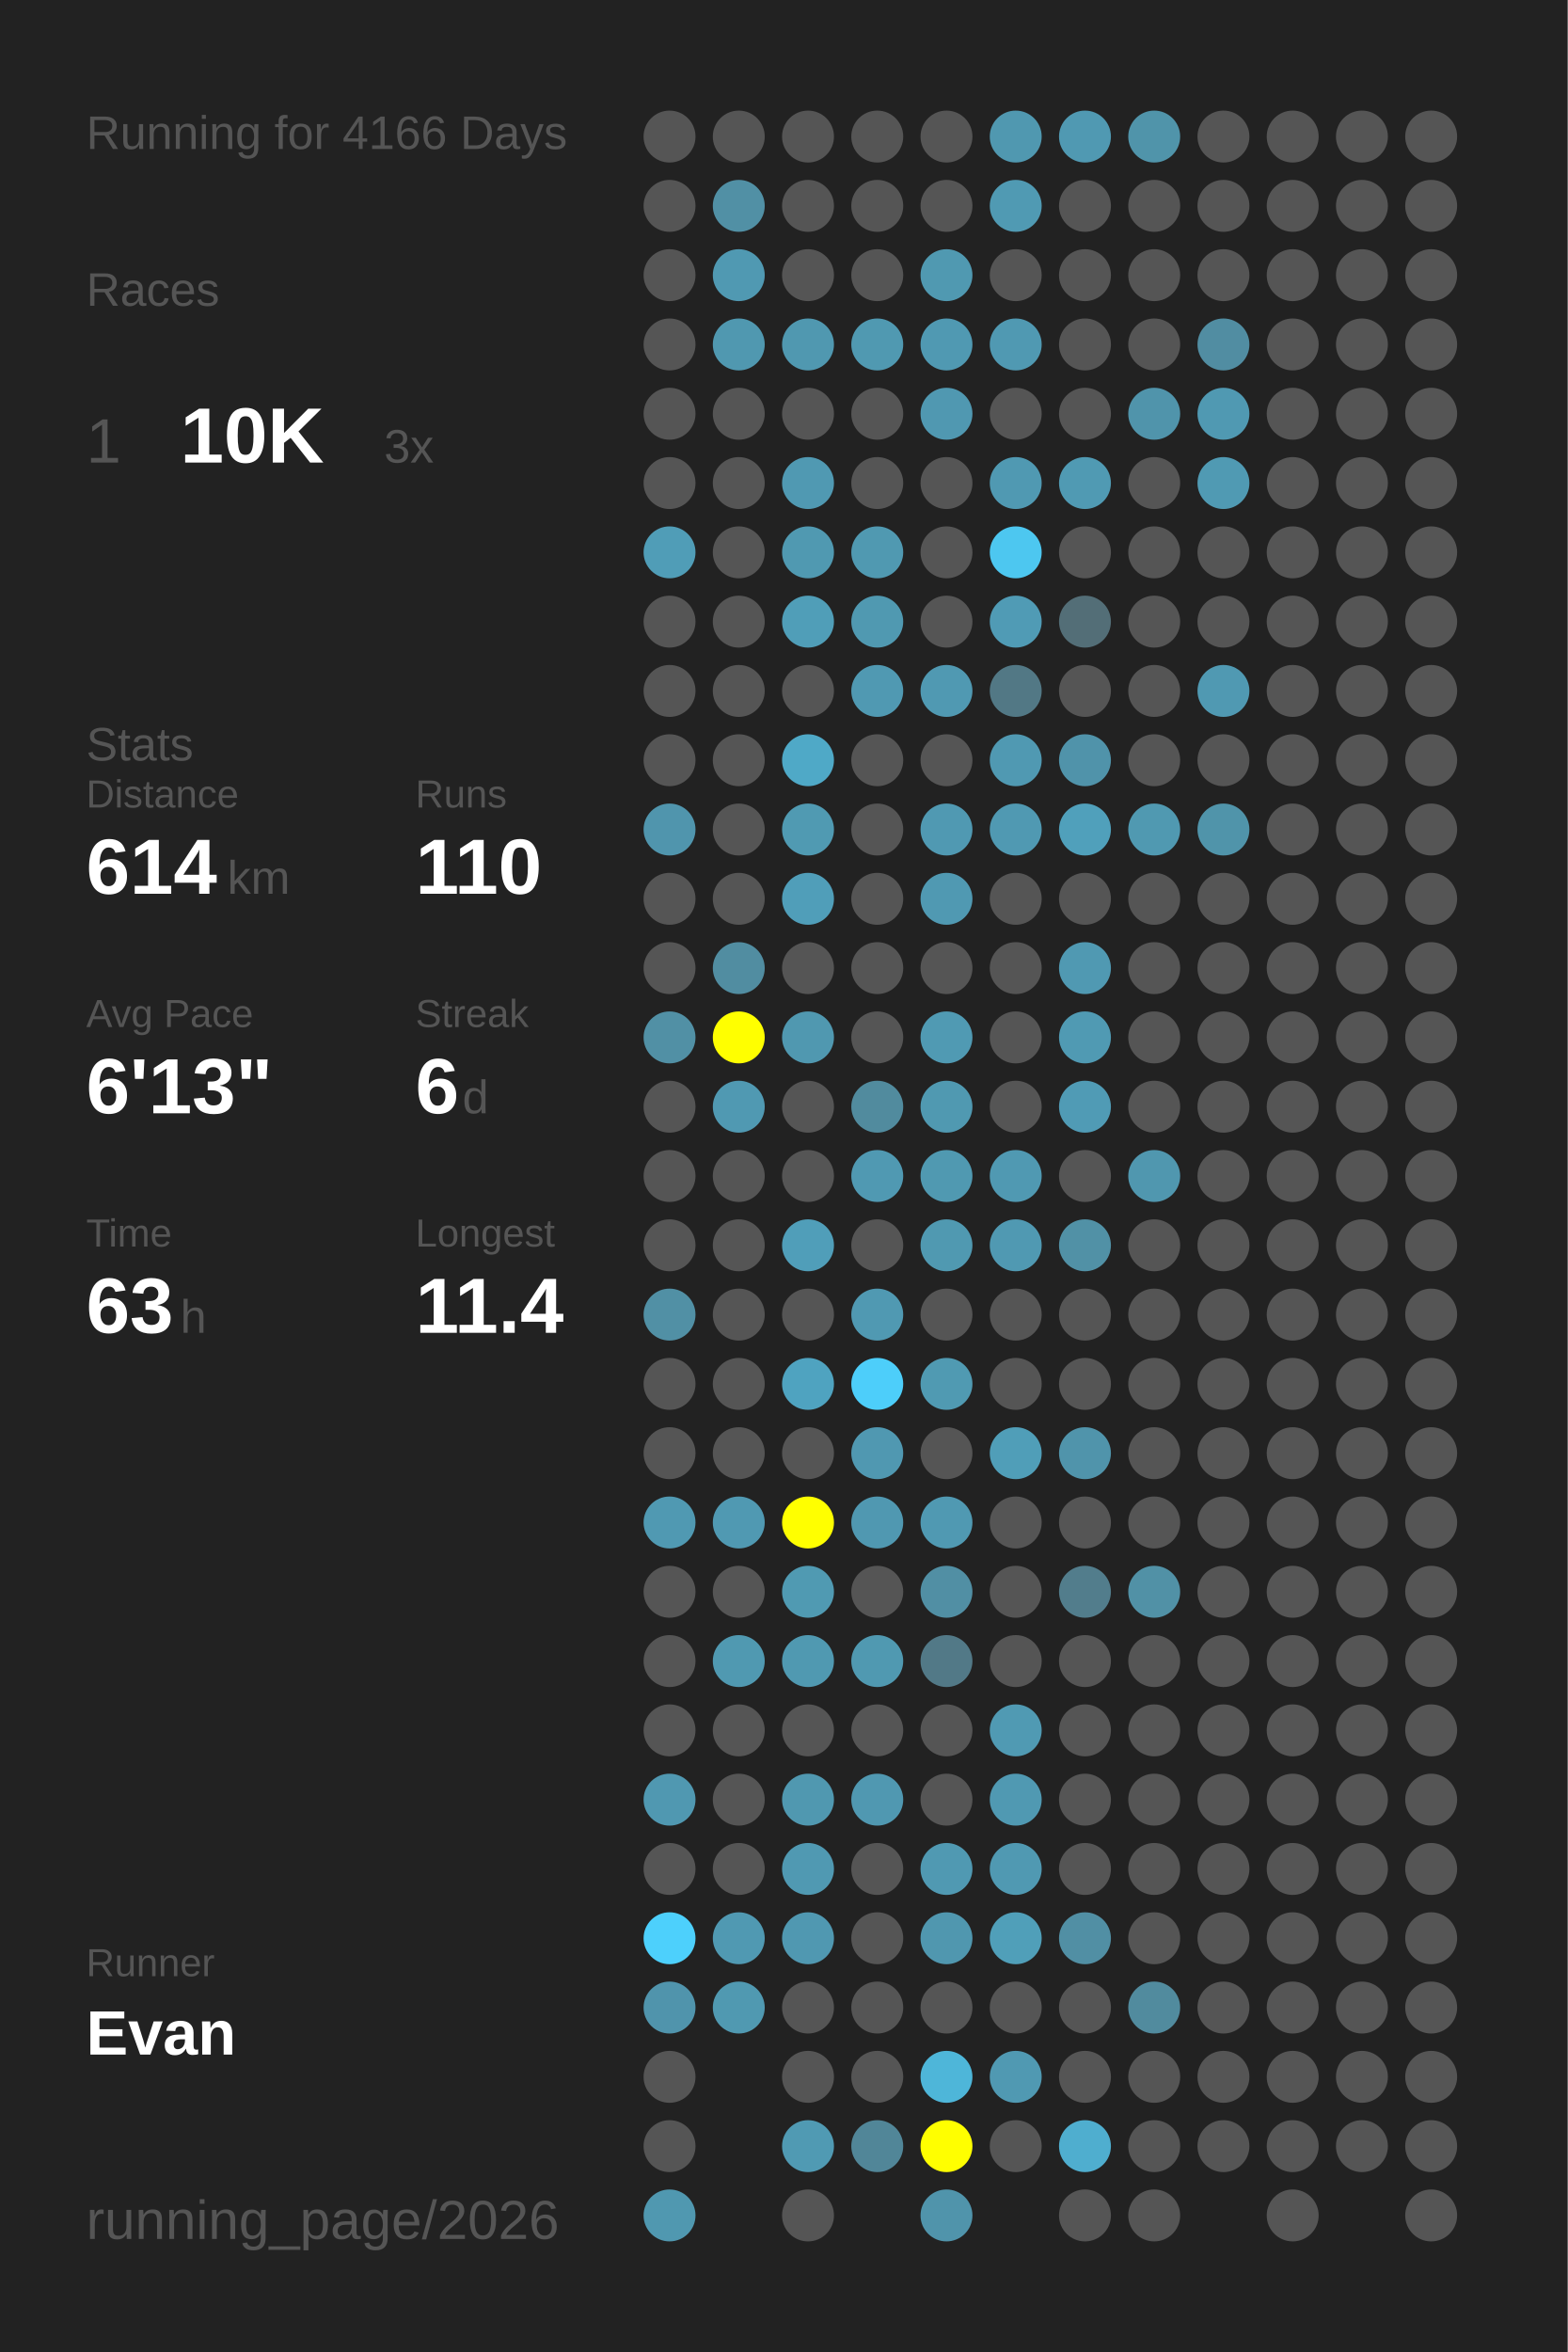
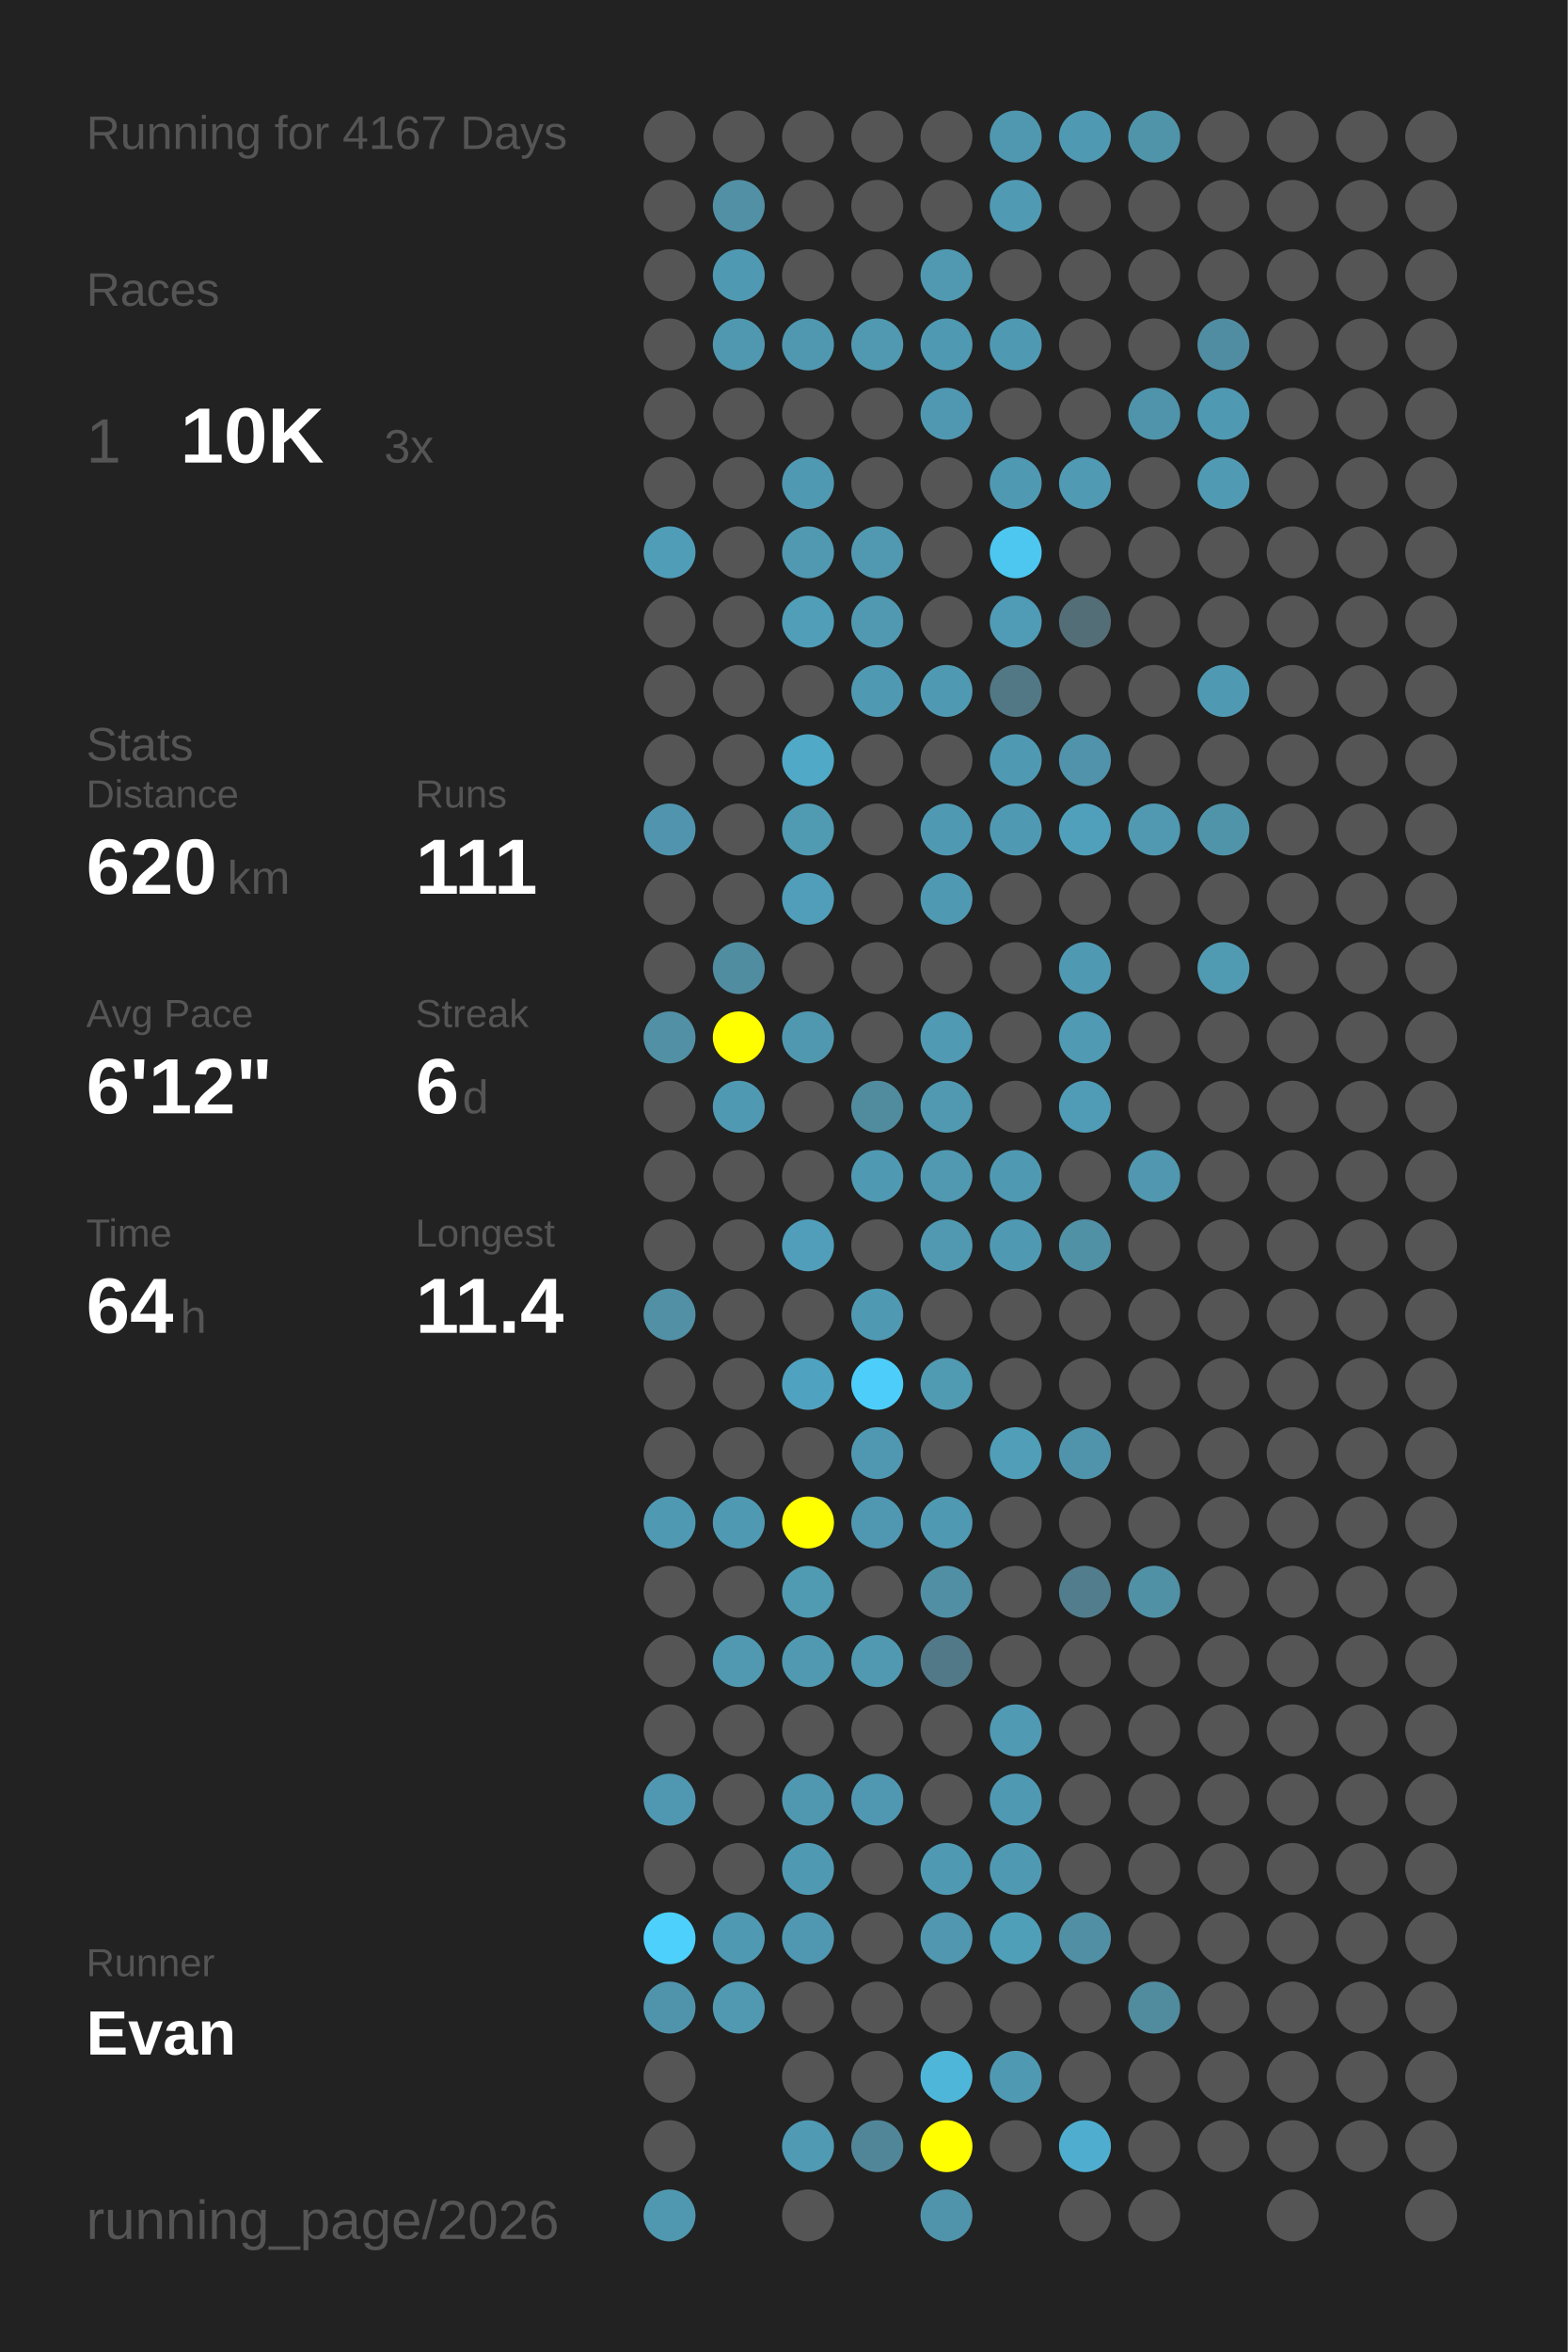
<svg xmlns="http://www.w3.org/2000/svg" baseProfile="full" height="300mm" version="1.1" viewBox="0,0,200,300" width="200mm">
  <defs />
  <rect fill="#222222" height="300" width="200" x="0" y="0" />
-   <text fill="#555555" style="font-size:6px; font-family:Arial;" x="11" y="19">Running for 4166 Days</text>
+   <text fill="#555555" style="font-size:6px; font-family:Arial;" x="11" y="19">Running for 4167 Days</text>
  <text fill="#555555" style="font-size:6px; font-family:Arial;" x="11" y="39">Races</text>
  <text fill="#555555" style="font-size:8px; font-family:Arial;" x="11" y="59">1</text>
  <text fill="#FFFFFF" style="font-size:10px; font-family:Arial; font-weight:bold;" x="23" y="59">10K</text>
  <text fill="#555555" style="font-size:6px; font-family:Arial;" x="49" y="59">3x</text>
  <text fill="#555555" style="font-size:6px; font-family:Arial;" x="11" y="97">Stats</text>
  <text fill="#555555" style="font-size:5px; font-family:Arial;" x="11" y="103">Distance</text>
-   <text fill="#FFFFFF" style="font-size:10px; font-family:Arial; font-weight:bold;" x="11" y="114">614</text>
+   <text fill="#FFFFFF" style="font-size:10px; font-family:Arial; font-weight:bold;" x="11" y="114">620</text>
  <text fill="#555555" style="font-size:6px; font-family:Arial;" x="29" y="114">km</text>
  <text fill="#555555" style="font-size:5px; font-family:Arial;" x="53" y="103">Runs</text>
-   <text fill="#FFFFFF" style="font-size:10px; font-family:Arial; font-weight:bold;" x="53" y="114">110</text>
+   <text fill="#FFFFFF" style="font-size:10px; font-family:Arial; font-weight:bold;" x="53" y="114">111</text>
  <text fill="#555555" style="font-size:5px; font-family:Arial;" x="11" y="131">Avg Pace</text>
-   <text fill="#FFFFFF" style="font-size:10px; font-family:Arial; font-weight:bold;" x="11" y="142">6'13"</text>
+   <text fill="#FFFFFF" style="font-size:10px; font-family:Arial; font-weight:bold;" x="11" y="142">6'12"</text>
  <text fill="#555555" style="font-size:5px; font-family:Arial;" x="53" y="131">Streak</text>
  <text fill="#FFFFFF" style="font-size:10px; font-family:Arial; font-weight:bold;" x="53" y="142">6</text>
  <text fill="#555555" style="font-size:6px; font-family:Arial;" x="59" y="142">d</text>
  <text fill="#555555" style="font-size:5px; font-family:Arial;" x="11" y="159">Time</text>
-   <text fill="#FFFFFF" style="font-size:10px; font-family:Arial; font-weight:bold;" x="11" y="170">63</text>
+   <text fill="#FFFFFF" style="font-size:10px; font-family:Arial; font-weight:bold;" x="11" y="170">64</text>
  <text fill="#555555" style="font-size:6px; font-family:Arial;" x="23" y="170">h</text>
  <text fill="#555555" style="font-size:5px; font-family:Arial;" x="53" y="159">Longest</text>
  <text fill="#FFFFFF" style="font-size:10px; font-family:Arial; font-weight:bold;" x="53" y="170">11.4</text>
  <text fill="#555555" style="font-size:5px; font-family:Arial;" x="11" y="252.065">Runner</text>
  <text fill="#FFFFFF" style="font-size:8px; font-family:Arial; font-weight:bold;" x="11" y="262.065">Evan</text>
  <text fill="#555555" style="font-size:7px; font-family:Arial;" x="11" y="285.581">running_page/2026</text>
  <circle cx="85.417" cy="17.419" fill="#555555" r="3.312" />
  <circle cx="85.417" cy="26.258" fill="#555555" r="3.312" />
  <circle cx="85.417" cy="35.097" fill="#555555" r="3.312" />
  <circle cx="85.417" cy="43.935" fill="#555555" r="3.312" />
  <circle cx="85.417" cy="52.774" fill="#555555" r="3.312" />
  <circle cx="85.417" cy="61.613" fill="#555555" r="3.312" />
  <circle cx="85.417" cy="70.452" fill="#509db7" r="3.312" />
  <circle cx="85.417" cy="79.29" fill="#555555" r="3.312" />
  <circle cx="85.417" cy="88.129" fill="#555555" r="3.312" />
  <circle cx="85.417" cy="96.968" fill="#555555" r="3.312" />
  <circle cx="85.417" cy="105.806" fill="#5095ad" r="3.312" />
  <circle cx="85.417" cy="114.645" fill="#555555" r="3.312" />
  <circle cx="85.417" cy="123.484" fill="#555555" r="3.312" />
  <circle cx="85.417" cy="132.323" fill="#5190a5" r="3.312" />
  <circle cx="85.417" cy="141.161" fill="#555555" r="3.312" />
  <circle cx="85.417" cy="150" fill="#555555" r="3.312" />
  <circle cx="85.417" cy="158.839" fill="#555555" r="3.312" />
  <circle cx="85.417" cy="167.677" fill="#5190a5" r="3.312" />
  <circle cx="85.417" cy="176.516" fill="#555555" r="3.312" />
  <circle cx="85.417" cy="185.355" fill="#555555" r="3.312" />
  <circle cx="85.417" cy="194.194" fill="#5099b2" r="3.312" />
  <circle cx="85.417" cy="203.032" fill="#555555" r="3.312" />
  <circle cx="85.417" cy="211.871" fill="#555555" r="3.312" />
  <circle cx="85.417" cy="220.71" fill="#555555" r="3.312" />
  <circle cx="85.417" cy="229.548" fill="#5098b1" r="3.312" />
  <circle cx="85.417" cy="238.387" fill="#555555" r="3.312" />
  <circle cx="85.417" cy="247.226" fill="#4dd0fc" r="3.312" />
  <circle cx="85.417" cy="256.065" fill="#5094ac" r="3.312" />
  <circle cx="85.417" cy="264.903" fill="#555555" r="3.312" />
  <circle cx="85.417" cy="273.742" fill="#555555" r="3.312" />
  <circle cx="85.417" cy="282.581" fill="#5098b0" r="3.312" />
  <circle cx="94.25" cy="17.419" fill="#555555" r="3.312" />
  <circle cx="94.25" cy="26.258" fill="#5190a5" r="3.312" />
  <circle cx="94.25" cy="35.097" fill="#5099b2" r="3.312" />
  <circle cx="94.25" cy="43.935" fill="#5098b0" r="3.312" />
  <circle cx="94.25" cy="52.774" fill="#555555" r="3.312" />
  <circle cx="94.25" cy="61.613" fill="#555555" r="3.312" />
  <circle cx="94.25" cy="70.452" fill="#555555" r="3.312" />
  <circle cx="94.25" cy="79.29" fill="#555555" r="3.312" />
  <circle cx="94.25" cy="88.129" fill="#555555" r="3.312" />
  <circle cx="94.25" cy="96.968" fill="#555555" r="3.312" />
  <circle cx="94.25" cy="105.806" fill="#555555" r="3.312" />
  <circle cx="94.25" cy="114.645" fill="#555555" r="3.312" />
  <circle cx="94.25" cy="123.484" fill="#518da1" r="3.312" />
  <circle cx="94.25" cy="132.323" fill="#FFFF00" r="3.312" />
  <circle cx="94.25" cy="141.161" fill="#5099b2" r="3.312" />
  <circle cx="94.25" cy="150" fill="#555555" r="3.312" />
  <circle cx="94.25" cy="158.839" fill="#555555" r="3.312" />
  <circle cx="94.25" cy="167.677" fill="#555555" r="3.312" />
  <circle cx="94.25" cy="176.516" fill="#555555" r="3.312" />
  <circle cx="94.25" cy="185.355" fill="#555555" r="3.312" />
  <circle cx="94.25" cy="194.194" fill="#5099b2" r="3.312" />
  <circle cx="94.25" cy="203.032" fill="#555555" r="3.312" />
  <circle cx="94.25" cy="211.871" fill="#5099b1" r="3.312" />
  <circle cx="94.25" cy="220.71" fill="#555555" r="3.312" />
  <circle cx="94.25" cy="229.548" fill="#555555" r="3.312" />
  <circle cx="94.25" cy="238.387" fill="#555555" r="3.312" />
  <circle cx="94.25" cy="247.226" fill="#5099b2" r="3.312" />
  <circle cx="94.25" cy="256.065" fill="#5099b1" r="3.312" />
  <circle cx="103.083" cy="17.419" fill="#555555" r="3.312" />
  <circle cx="103.083" cy="26.258" fill="#555555" r="3.312" />
  <circle cx="103.083" cy="35.097" fill="#555555" r="3.312" />
  <circle cx="103.083" cy="43.935" fill="#5098b0" r="3.312" />
  <circle cx="103.083" cy="52.774" fill="#555555" r="3.312" />
  <circle cx="103.083" cy="61.613" fill="#5099b2" r="3.312" />
  <circle cx="103.083" cy="70.452" fill="#5099b1" r="3.312" />
  <circle cx="103.083" cy="79.29" fill="#509eb8" r="3.312" />
  <circle cx="103.083" cy="88.129" fill="#555555" r="3.312" />
  <circle cx="103.083" cy="96.968" fill="#4fa9c7" r="3.312" />
  <circle cx="103.083" cy="105.806" fill="#509ab2" r="3.312" />
  <circle cx="103.083" cy="114.645" fill="#509eb9" r="3.312" />
  <circle cx="103.083" cy="123.484" fill="#555555" r="3.312" />
  <circle cx="103.083" cy="132.323" fill="#5098b0" r="3.312" />
  <circle cx="103.083" cy="141.161" fill="#555555" r="3.312" />
  <circle cx="103.083" cy="150" fill="#555555" r="3.312" />
  <circle cx="103.083" cy="158.839" fill="#509eb9" r="3.312" />
  <circle cx="103.083" cy="167.677" fill="#555555" r="3.312" />
  <circle cx="103.083" cy="176.516" fill="#4fa3c0" r="3.312" />
  <circle cx="103.083" cy="185.355" fill="#555555" r="3.312" />
  <circle cx="103.083" cy="194.194" fill="#FFFF00" r="3.312" />
  <circle cx="103.083" cy="203.032" fill="#509ab2" r="3.312" />
  <circle cx="103.083" cy="211.871" fill="#5099b1" r="3.312" />
  <circle cx="103.083" cy="220.71" fill="#555555" r="3.312" />
  <circle cx="103.083" cy="229.548" fill="#5098b0" r="3.312" />
  <circle cx="103.083" cy="238.387" fill="#5099b2" r="3.312" />
  <circle cx="103.083" cy="247.226" fill="#5098b1" r="3.312" />
  <circle cx="103.083" cy="256.065" fill="#555555" r="3.312" />
  <circle cx="103.083" cy="264.903" fill="#555555" r="3.312" />
  <circle cx="103.083" cy="273.742" fill="#509ab3" r="3.312" />
  <circle cx="103.083" cy="282.581" fill="#555555" r="3.312" />
  <circle cx="111.917" cy="17.419" fill="#555555" r="3.312" />
  <circle cx="111.917" cy="26.258" fill="#555555" r="3.312" />
  <circle cx="111.917" cy="35.097" fill="#555555" r="3.312" />
  <circle cx="111.917" cy="43.935" fill="#5099b1" r="3.312" />
  <circle cx="111.917" cy="52.774" fill="#555555" r="3.312" />
  <circle cx="111.917" cy="61.613" fill="#555555" r="3.312" />
  <circle cx="111.917" cy="70.452" fill="#5099b1" r="3.312" />
  <circle cx="111.917" cy="79.29" fill="#5099b1" r="3.312" />
  <circle cx="111.917" cy="88.129" fill="#5099b2" r="3.312" />
  <circle cx="111.917" cy="96.968" fill="#555555" r="3.312" />
  <circle cx="111.917" cy="105.806" fill="#555555" r="3.312" />
  <circle cx="111.917" cy="114.645" fill="#555555" r="3.312" />
  <circle cx="111.917" cy="123.484" fill="#555555" r="3.312" />
  <circle cx="111.917" cy="132.323" fill="#555555" r="3.312" />
  <circle cx="111.917" cy="141.161" fill="#518b9e" r="3.312" />
  <circle cx="111.917" cy="150" fill="#5099b2" r="3.312" />
  <circle cx="111.917" cy="158.839" fill="#555555" r="3.312" />
  <circle cx="111.917" cy="167.677" fill="#5099b2" r="3.312" />
  <circle cx="111.917" cy="176.516" fill="#4dcefa" r="3.312" />
  <circle cx="111.917" cy="185.355" fill="#5098b1" r="3.312" />
  <circle cx="111.917" cy="194.194" fill="#5098b1" r="3.312" />
  <circle cx="111.917" cy="203.032" fill="#555555" r="3.312" />
  <circle cx="111.917" cy="211.871" fill="#5099b1" r="3.312" />
  <circle cx="111.917" cy="220.71" fill="#555555" r="3.312" />
  <circle cx="111.917" cy="229.548" fill="#5098b1" r="3.312" />
  <circle cx="111.917" cy="238.387" fill="#555555" r="3.312" />
  <circle cx="111.917" cy="247.226" fill="#555555" r="3.312" />
  <circle cx="111.917" cy="256.065" fill="#555555" r="3.312" />
  <circle cx="111.917" cy="264.903" fill="#555555" r="3.312" />
  <circle cx="111.917" cy="273.742" fill="#518698" r="3.312" />
  <circle cx="120.75" cy="17.419" fill="#555555" r="3.312" />
  <circle cx="120.75" cy="26.258" fill="#555555" r="3.312" />
  <circle cx="120.75" cy="35.097" fill="#5099b1" r="3.312" />
  <circle cx="120.75" cy="43.935" fill="#5099b2" r="3.312" />
  <circle cx="120.75" cy="52.774" fill="#5098b1" r="3.312" />
  <circle cx="120.75" cy="61.613" fill="#555555" r="3.312" />
  <circle cx="120.75" cy="70.452" fill="#555555" r="3.312" />
  <circle cx="120.75" cy="79.29" fill="#555555" r="3.312" />
  <circle cx="120.75" cy="88.129" fill="#5099b2" r="3.312" />
  <circle cx="120.75" cy="96.968" fill="#555555" r="3.312" />
  <circle cx="120.75" cy="105.806" fill="#5099b2" r="3.312" />
  <circle cx="120.75" cy="114.645" fill="#5099b2" r="3.312" />
  <circle cx="120.75" cy="123.484" fill="#555555" r="3.312" />
  <circle cx="120.75" cy="132.323" fill="#509ab3" r="3.312" />
  <circle cx="120.75" cy="141.161" fill="#5099b1" r="3.312" />
  <circle cx="120.75" cy="150" fill="#5099b1" r="3.312" />
  <circle cx="120.75" cy="158.839" fill="#5099b1" r="3.312" />
  <circle cx="120.75" cy="167.677" fill="#555555" r="3.312" />
  <circle cx="120.75" cy="176.516" fill="#509ab2" r="3.312" />
  <circle cx="120.75" cy="185.355" fill="#555555" r="3.312" />
  <circle cx="120.75" cy="194.194" fill="#5099b2" r="3.312" />
  <circle cx="120.75" cy="203.032" fill="#518fa4" r="3.312" />
  <circle cx="120.75" cy="211.871" fill="#527987" r="3.312" />
  <circle cx="120.75" cy="220.71" fill="#555555" r="3.312" />
  <circle cx="120.75" cy="229.548" fill="#555555" r="3.312" />
  <circle cx="120.75" cy="238.387" fill="#5099b2" r="3.312" />
  <circle cx="120.75" cy="247.226" fill="#5097af" r="3.312" />
  <circle cx="120.75" cy="256.065" fill="#555555" r="3.312" />
  <circle cx="120.75" cy="264.903" fill="#4eb6d9" r="3.312" />
  <circle cx="120.75" cy="273.742" fill="#FFFF00" r="3.312" />
  <circle cx="120.75" cy="282.581" fill="#5094ab" r="3.312" />
  <circle cx="129.583" cy="17.419" fill="#5098b0" r="3.312" />
  <circle cx="129.583" cy="26.258" fill="#509ab3" r="3.312" />
  <circle cx="129.583" cy="35.097" fill="#555555" r="3.312" />
  <circle cx="129.583" cy="43.935" fill="#5099b2" r="3.312" />
  <circle cx="129.583" cy="52.774" fill="#555555" r="3.312" />
  <circle cx="129.583" cy="61.613" fill="#5099b2" r="3.312" />
  <circle cx="129.583" cy="70.452" fill="#4dc7f0" r="3.312" />
  <circle cx="129.583" cy="79.29" fill="#509bb5" r="3.312" />
  <circle cx="129.583" cy="88.129" fill="#527885" r="3.312" />
  <circle cx="129.583" cy="96.968" fill="#5099b2" r="3.312" />
  <circle cx="129.583" cy="105.806" fill="#5099b2" r="3.312" />
  <circle cx="129.583" cy="114.645" fill="#555555" r="3.312" />
  <circle cx="129.583" cy="123.484" fill="#555555" r="3.312" />
  <circle cx="129.583" cy="132.323" fill="#555555" r="3.312" />
  <circle cx="129.583" cy="141.161" fill="#555555" r="3.312" />
  <circle cx="129.583" cy="150" fill="#5099b2" r="3.312" />
  <circle cx="129.583" cy="158.839" fill="#5099b2" r="3.312" />
  <circle cx="129.583" cy="167.677" fill="#555555" r="3.312" />
  <circle cx="129.583" cy="176.516" fill="#555555" r="3.312" />
  <circle cx="129.583" cy="185.355" fill="#509eb8" r="3.312" />
  <circle cx="129.583" cy="194.194" fill="#555555" r="3.312" />
  <circle cx="129.583" cy="203.032" fill="#555555" r="3.312" />
  <circle cx="129.583" cy="211.871" fill="#555555" r="3.312" />
  <circle cx="129.583" cy="220.71" fill="#509ab3" r="3.312" />
  <circle cx="129.583" cy="229.548" fill="#5099b2" r="3.312" />
  <circle cx="129.583" cy="238.387" fill="#5099b2" r="3.312" />
  <circle cx="129.583" cy="247.226" fill="#509fb9" r="3.312" />
  <circle cx="129.583" cy="256.065" fill="#555555" r="3.312" />
  <circle cx="129.583" cy="264.903" fill="#5099b2" r="3.312" />
  <circle cx="129.583" cy="273.742" fill="#555555" r="3.312" />
  <circle cx="138.417" cy="17.419" fill="#5099b2" r="3.312" />
  <circle cx="138.417" cy="26.258" fill="#555555" r="3.312" />
  <circle cx="138.417" cy="35.097" fill="#555555" r="3.312" />
  <circle cx="138.417" cy="43.935" fill="#555555" r="3.312" />
  <circle cx="138.417" cy="52.774" fill="#555555" r="3.312" />
  <circle cx="138.417" cy="61.613" fill="#509ab3" r="3.312" />
  <circle cx="138.417" cy="70.452" fill="#555555" r="3.312" />
  <circle cx="138.417" cy="79.29" fill="#536e77" r="3.312" />
  <circle cx="138.417" cy="88.129" fill="#555555" r="3.312" />
  <circle cx="138.417" cy="96.968" fill="#5093aa" r="3.312" />
  <circle cx="138.417" cy="105.806" fill="#50a0bb" r="3.312" />
  <circle cx="138.417" cy="114.645" fill="#555555" r="3.312" />
  <circle cx="138.417" cy="123.484" fill="#5099b2" r="3.312" />
  <circle cx="138.417" cy="132.323" fill="#509ab3" r="3.312" />
  <circle cx="138.417" cy="141.161" fill="#509bb5" r="3.312" />
  <circle cx="138.417" cy="150" fill="#555555" r="3.312" />
  <circle cx="138.417" cy="158.839" fill="#5191a6" r="3.312" />
  <circle cx="138.417" cy="167.677" fill="#555555" r="3.312" />
  <circle cx="138.417" cy="176.516" fill="#555555" r="3.312" />
  <circle cx="138.417" cy="185.355" fill="#5094ab" r="3.312" />
  <circle cx="138.417" cy="194.194" fill="#555555" r="3.312" />
  <circle cx="138.417" cy="203.032" fill="#527d8c" r="3.312" />
  <circle cx="138.417" cy="211.871" fill="#555555" r="3.312" />
  <circle cx="138.417" cy="220.71" fill="#555555" r="3.312" />
  <circle cx="138.417" cy="229.548" fill="#555555" r="3.312" />
  <circle cx="138.417" cy="238.387" fill="#555555" r="3.312" />
  <circle cx="138.417" cy="247.226" fill="#518fa4" r="3.312" />
  <circle cx="138.417" cy="256.065" fill="#555555" r="3.312" />
  <circle cx="138.417" cy="264.903" fill="#555555" r="3.312" />
  <circle cx="138.417" cy="273.742" fill="#4faecf" r="3.312" />
  <circle cx="138.417" cy="282.581" fill="#555555" r="3.312" />
  <circle cx="147.25" cy="17.419" fill="#5094aa" r="3.312" />
  <circle cx="147.25" cy="26.258" fill="#555555" r="3.312" />
  <circle cx="147.25" cy="35.097" fill="#555555" r="3.312" />
  <circle cx="147.25" cy="43.935" fill="#555555" r="3.312" />
  <circle cx="147.25" cy="52.774" fill="#5094ab" r="3.312" />
  <circle cx="147.25" cy="61.613" fill="#555555" r="3.312" />
  <circle cx="147.25" cy="70.452" fill="#555555" r="3.312" />
  <circle cx="147.25" cy="79.29" fill="#555555" r="3.312" />
  <circle cx="147.25" cy="88.129" fill="#555555" r="3.312" />
  <circle cx="147.25" cy="96.968" fill="#555555" r="3.312" />
  <circle cx="147.25" cy="105.806" fill="#5099b1" r="3.312" />
  <circle cx="147.25" cy="114.645" fill="#555555" r="3.312" />
  <circle cx="147.25" cy="123.484" fill="#555555" r="3.312" />
  <circle cx="147.25" cy="132.323" fill="#555555" r="3.312" />
  <circle cx="147.25" cy="141.161" fill="#555555" r="3.312" />
  <circle cx="147.25" cy="150" fill="#5097af" r="3.312" />
  <circle cx="147.25" cy="158.839" fill="#555555" r="3.312" />
  <circle cx="147.25" cy="167.677" fill="#555555" r="3.312" />
  <circle cx="147.25" cy="176.516" fill="#555555" r="3.312" />
  <circle cx="147.25" cy="185.355" fill="#555555" r="3.312" />
  <circle cx="147.25" cy="194.194" fill="#555555" r="3.312" />
  <circle cx="147.25" cy="203.032" fill="#5191a6" r="3.312" />
  <circle cx="147.25" cy="211.871" fill="#555555" r="3.312" />
  <circle cx="147.25" cy="220.71" fill="#555555" r="3.312" />
  <circle cx="147.25" cy="229.548" fill="#555555" r="3.312" />
  <circle cx="147.25" cy="238.387" fill="#555555" r="3.312" />
  <circle cx="147.25" cy="247.226" fill="#555555" r="3.312" />
  <circle cx="147.25" cy="256.065" fill="#518b9e" r="3.312" />
  <circle cx="147.25" cy="264.903" fill="#555555" r="3.312" />
  <circle cx="147.25" cy="273.742" fill="#555555" r="3.312" />
  <circle cx="147.25" cy="282.581" fill="#555555" r="3.312" />
  <circle cx="156.083" cy="17.419" fill="#555555" r="3.312" />
  <circle cx="156.083" cy="26.258" fill="#555555" r="3.312" />
  <circle cx="156.083" cy="35.097" fill="#555555" r="3.312" />
  <circle cx="156.083" cy="43.935" fill="#518da2" r="3.312" />
  <circle cx="156.083" cy="52.774" fill="#5099b2" r="3.312" />
  <circle cx="156.083" cy="61.613" fill="#509ab3" r="3.312" />
  <circle cx="156.083" cy="70.452" fill="#555555" r="3.312" />
  <circle cx="156.083" cy="79.29" fill="#555555" r="3.312" />
  <circle cx="156.083" cy="88.129" fill="#5099b2" r="3.312" />
  <circle cx="156.083" cy="96.968" fill="#555555" r="3.312" />
  <circle cx="156.083" cy="105.806" fill="#5094aa" r="3.312" />
  <circle cx="156.083" cy="114.645" fill="#555555" r="3.312" />
-   <circle cx="156.083" cy="123.484" fill="#555555" r="3.312" />
+   <circle cx="156.083" cy="123.484" fill="#509ab2" r="3.312" />
  <circle cx="156.083" cy="132.323" fill="#555555" r="3.312" />
  <circle cx="156.083" cy="141.161" fill="#555555" r="3.312" />
  <circle cx="156.083" cy="150" fill="#555555" r="3.312" />
  <circle cx="156.083" cy="158.839" fill="#555555" r="3.312" />
  <circle cx="156.083" cy="167.677" fill="#555555" r="3.312" />
  <circle cx="156.083" cy="176.516" fill="#555555" r="3.312" />
  <circle cx="156.083" cy="185.355" fill="#555555" r="3.312" />
  <circle cx="156.083" cy="194.194" fill="#555555" r="3.312" />
  <circle cx="156.083" cy="203.032" fill="#555555" r="3.312" />
  <circle cx="156.083" cy="211.871" fill="#555555" r="3.312" />
  <circle cx="156.083" cy="220.71" fill="#555555" r="3.312" />
  <circle cx="156.083" cy="229.548" fill="#555555" r="3.312" />
  <circle cx="156.083" cy="238.387" fill="#555555" r="3.312" />
  <circle cx="156.083" cy="247.226" fill="#555555" r="3.312" />
  <circle cx="156.083" cy="256.065" fill="#555555" r="3.312" />
  <circle cx="156.083" cy="264.903" fill="#555555" r="3.312" />
  <circle cx="156.083" cy="273.742" fill="#555555" r="3.312" />
  <circle cx="164.917" cy="17.419" fill="#555555" r="3.312" />
  <circle cx="164.917" cy="26.258" fill="#555555" r="3.312" />
  <circle cx="164.917" cy="35.097" fill="#555555" r="3.312" />
  <circle cx="164.917" cy="43.935" fill="#555555" r="3.312" />
  <circle cx="164.917" cy="52.774" fill="#555555" r="3.312" />
  <circle cx="164.917" cy="61.613" fill="#555555" r="3.312" />
  <circle cx="164.917" cy="70.452" fill="#555555" r="3.312" />
  <circle cx="164.917" cy="79.29" fill="#555555" r="3.312" />
  <circle cx="164.917" cy="88.129" fill="#555555" r="3.312" />
  <circle cx="164.917" cy="96.968" fill="#555555" r="3.312" />
  <circle cx="164.917" cy="105.806" fill="#555555" r="3.312" />
  <circle cx="164.917" cy="114.645" fill="#555555" r="3.312" />
  <circle cx="164.917" cy="123.484" fill="#555555" r="3.312" />
  <circle cx="164.917" cy="132.323" fill="#555555" r="3.312" />
  <circle cx="164.917" cy="141.161" fill="#555555" r="3.312" />
  <circle cx="164.917" cy="150" fill="#555555" r="3.312" />
  <circle cx="164.917" cy="158.839" fill="#555555" r="3.312" />
  <circle cx="164.917" cy="167.677" fill="#555555" r="3.312" />
  <circle cx="164.917" cy="176.516" fill="#555555" r="3.312" />
  <circle cx="164.917" cy="185.355" fill="#555555" r="3.312" />
  <circle cx="164.917" cy="194.194" fill="#555555" r="3.312" />
  <circle cx="164.917" cy="203.032" fill="#555555" r="3.312" />
  <circle cx="164.917" cy="211.871" fill="#555555" r="3.312" />
  <circle cx="164.917" cy="220.71" fill="#555555" r="3.312" />
  <circle cx="164.917" cy="229.548" fill="#555555" r="3.312" />
  <circle cx="164.917" cy="238.387" fill="#555555" r="3.312" />
  <circle cx="164.917" cy="247.226" fill="#555555" r="3.312" />
  <circle cx="164.917" cy="256.065" fill="#555555" r="3.312" />
  <circle cx="164.917" cy="264.903" fill="#555555" r="3.312" />
  <circle cx="164.917" cy="273.742" fill="#555555" r="3.312" />
  <circle cx="164.917" cy="282.581" fill="#555555" r="3.312" />
  <circle cx="173.75" cy="17.419" fill="#555555" r="3.312" />
  <circle cx="173.75" cy="26.258" fill="#555555" r="3.312" />
  <circle cx="173.75" cy="35.097" fill="#555555" r="3.312" />
  <circle cx="173.75" cy="43.935" fill="#555555" r="3.312" />
  <circle cx="173.75" cy="52.774" fill="#555555" r="3.312" />
  <circle cx="173.75" cy="61.613" fill="#555555" r="3.312" />
  <circle cx="173.75" cy="70.452" fill="#555555" r="3.312" />
  <circle cx="173.75" cy="79.29" fill="#555555" r="3.312" />
  <circle cx="173.75" cy="88.129" fill="#555555" r="3.312" />
  <circle cx="173.75" cy="96.968" fill="#555555" r="3.312" />
  <circle cx="173.75" cy="105.806" fill="#555555" r="3.312" />
  <circle cx="173.75" cy="114.645" fill="#555555" r="3.312" />
  <circle cx="173.75" cy="123.484" fill="#555555" r="3.312" />
  <circle cx="173.75" cy="132.323" fill="#555555" r="3.312" />
  <circle cx="173.75" cy="141.161" fill="#555555" r="3.312" />
  <circle cx="173.75" cy="150" fill="#555555" r="3.312" />
  <circle cx="173.75" cy="158.839" fill="#555555" r="3.312" />
  <circle cx="173.75" cy="167.677" fill="#555555" r="3.312" />
  <circle cx="173.75" cy="176.516" fill="#555555" r="3.312" />
  <circle cx="173.75" cy="185.355" fill="#555555" r="3.312" />
  <circle cx="173.75" cy="194.194" fill="#555555" r="3.312" />
  <circle cx="173.75" cy="203.032" fill="#555555" r="3.312" />
  <circle cx="173.75" cy="211.871" fill="#555555" r="3.312" />
  <circle cx="173.75" cy="220.71" fill="#555555" r="3.312" />
  <circle cx="173.75" cy="229.548" fill="#555555" r="3.312" />
  <circle cx="173.75" cy="238.387" fill="#555555" r="3.312" />
  <circle cx="173.75" cy="247.226" fill="#555555" r="3.312" />
  <circle cx="173.75" cy="256.065" fill="#555555" r="3.312" />
  <circle cx="173.75" cy="264.903" fill="#555555" r="3.312" />
  <circle cx="173.75" cy="273.742" fill="#555555" r="3.312" />
  <circle cx="182.583" cy="17.419" fill="#555555" r="3.312" />
  <circle cx="182.583" cy="26.258" fill="#555555" r="3.312" />
  <circle cx="182.583" cy="35.097" fill="#555555" r="3.312" />
  <circle cx="182.583" cy="43.935" fill="#555555" r="3.312" />
  <circle cx="182.583" cy="52.774" fill="#555555" r="3.312" />
  <circle cx="182.583" cy="61.613" fill="#555555" r="3.312" />
  <circle cx="182.583" cy="70.452" fill="#555555" r="3.312" />
  <circle cx="182.583" cy="79.29" fill="#555555" r="3.312" />
  <circle cx="182.583" cy="88.129" fill="#555555" r="3.312" />
  <circle cx="182.583" cy="96.968" fill="#555555" r="3.312" />
  <circle cx="182.583" cy="105.806" fill="#555555" r="3.312" />
  <circle cx="182.583" cy="114.645" fill="#555555" r="3.312" />
  <circle cx="182.583" cy="123.484" fill="#555555" r="3.312" />
  <circle cx="182.583" cy="132.323" fill="#555555" r="3.312" />
  <circle cx="182.583" cy="141.161" fill="#555555" r="3.312" />
  <circle cx="182.583" cy="150" fill="#555555" r="3.312" />
  <circle cx="182.583" cy="158.839" fill="#555555" r="3.312" />
  <circle cx="182.583" cy="167.677" fill="#555555" r="3.312" />
  <circle cx="182.583" cy="176.516" fill="#555555" r="3.312" />
  <circle cx="182.583" cy="185.355" fill="#555555" r="3.312" />
  <circle cx="182.583" cy="194.194" fill="#555555" r="3.312" />
  <circle cx="182.583" cy="203.032" fill="#555555" r="3.312" />
  <circle cx="182.583" cy="211.871" fill="#555555" r="3.312" />
  <circle cx="182.583" cy="220.71" fill="#555555" r="3.312" />
  <circle cx="182.583" cy="229.548" fill="#555555" r="3.312" />
  <circle cx="182.583" cy="238.387" fill="#555555" r="3.312" />
  <circle cx="182.583" cy="247.226" fill="#555555" r="3.312" />
  <circle cx="182.583" cy="256.065" fill="#555555" r="3.312" />
  <circle cx="182.583" cy="264.903" fill="#555555" r="3.312" />
  <circle cx="182.583" cy="273.742" fill="#555555" r="3.312" />
  <circle cx="182.583" cy="282.581" fill="#555555" r="3.312" />
</svg>
